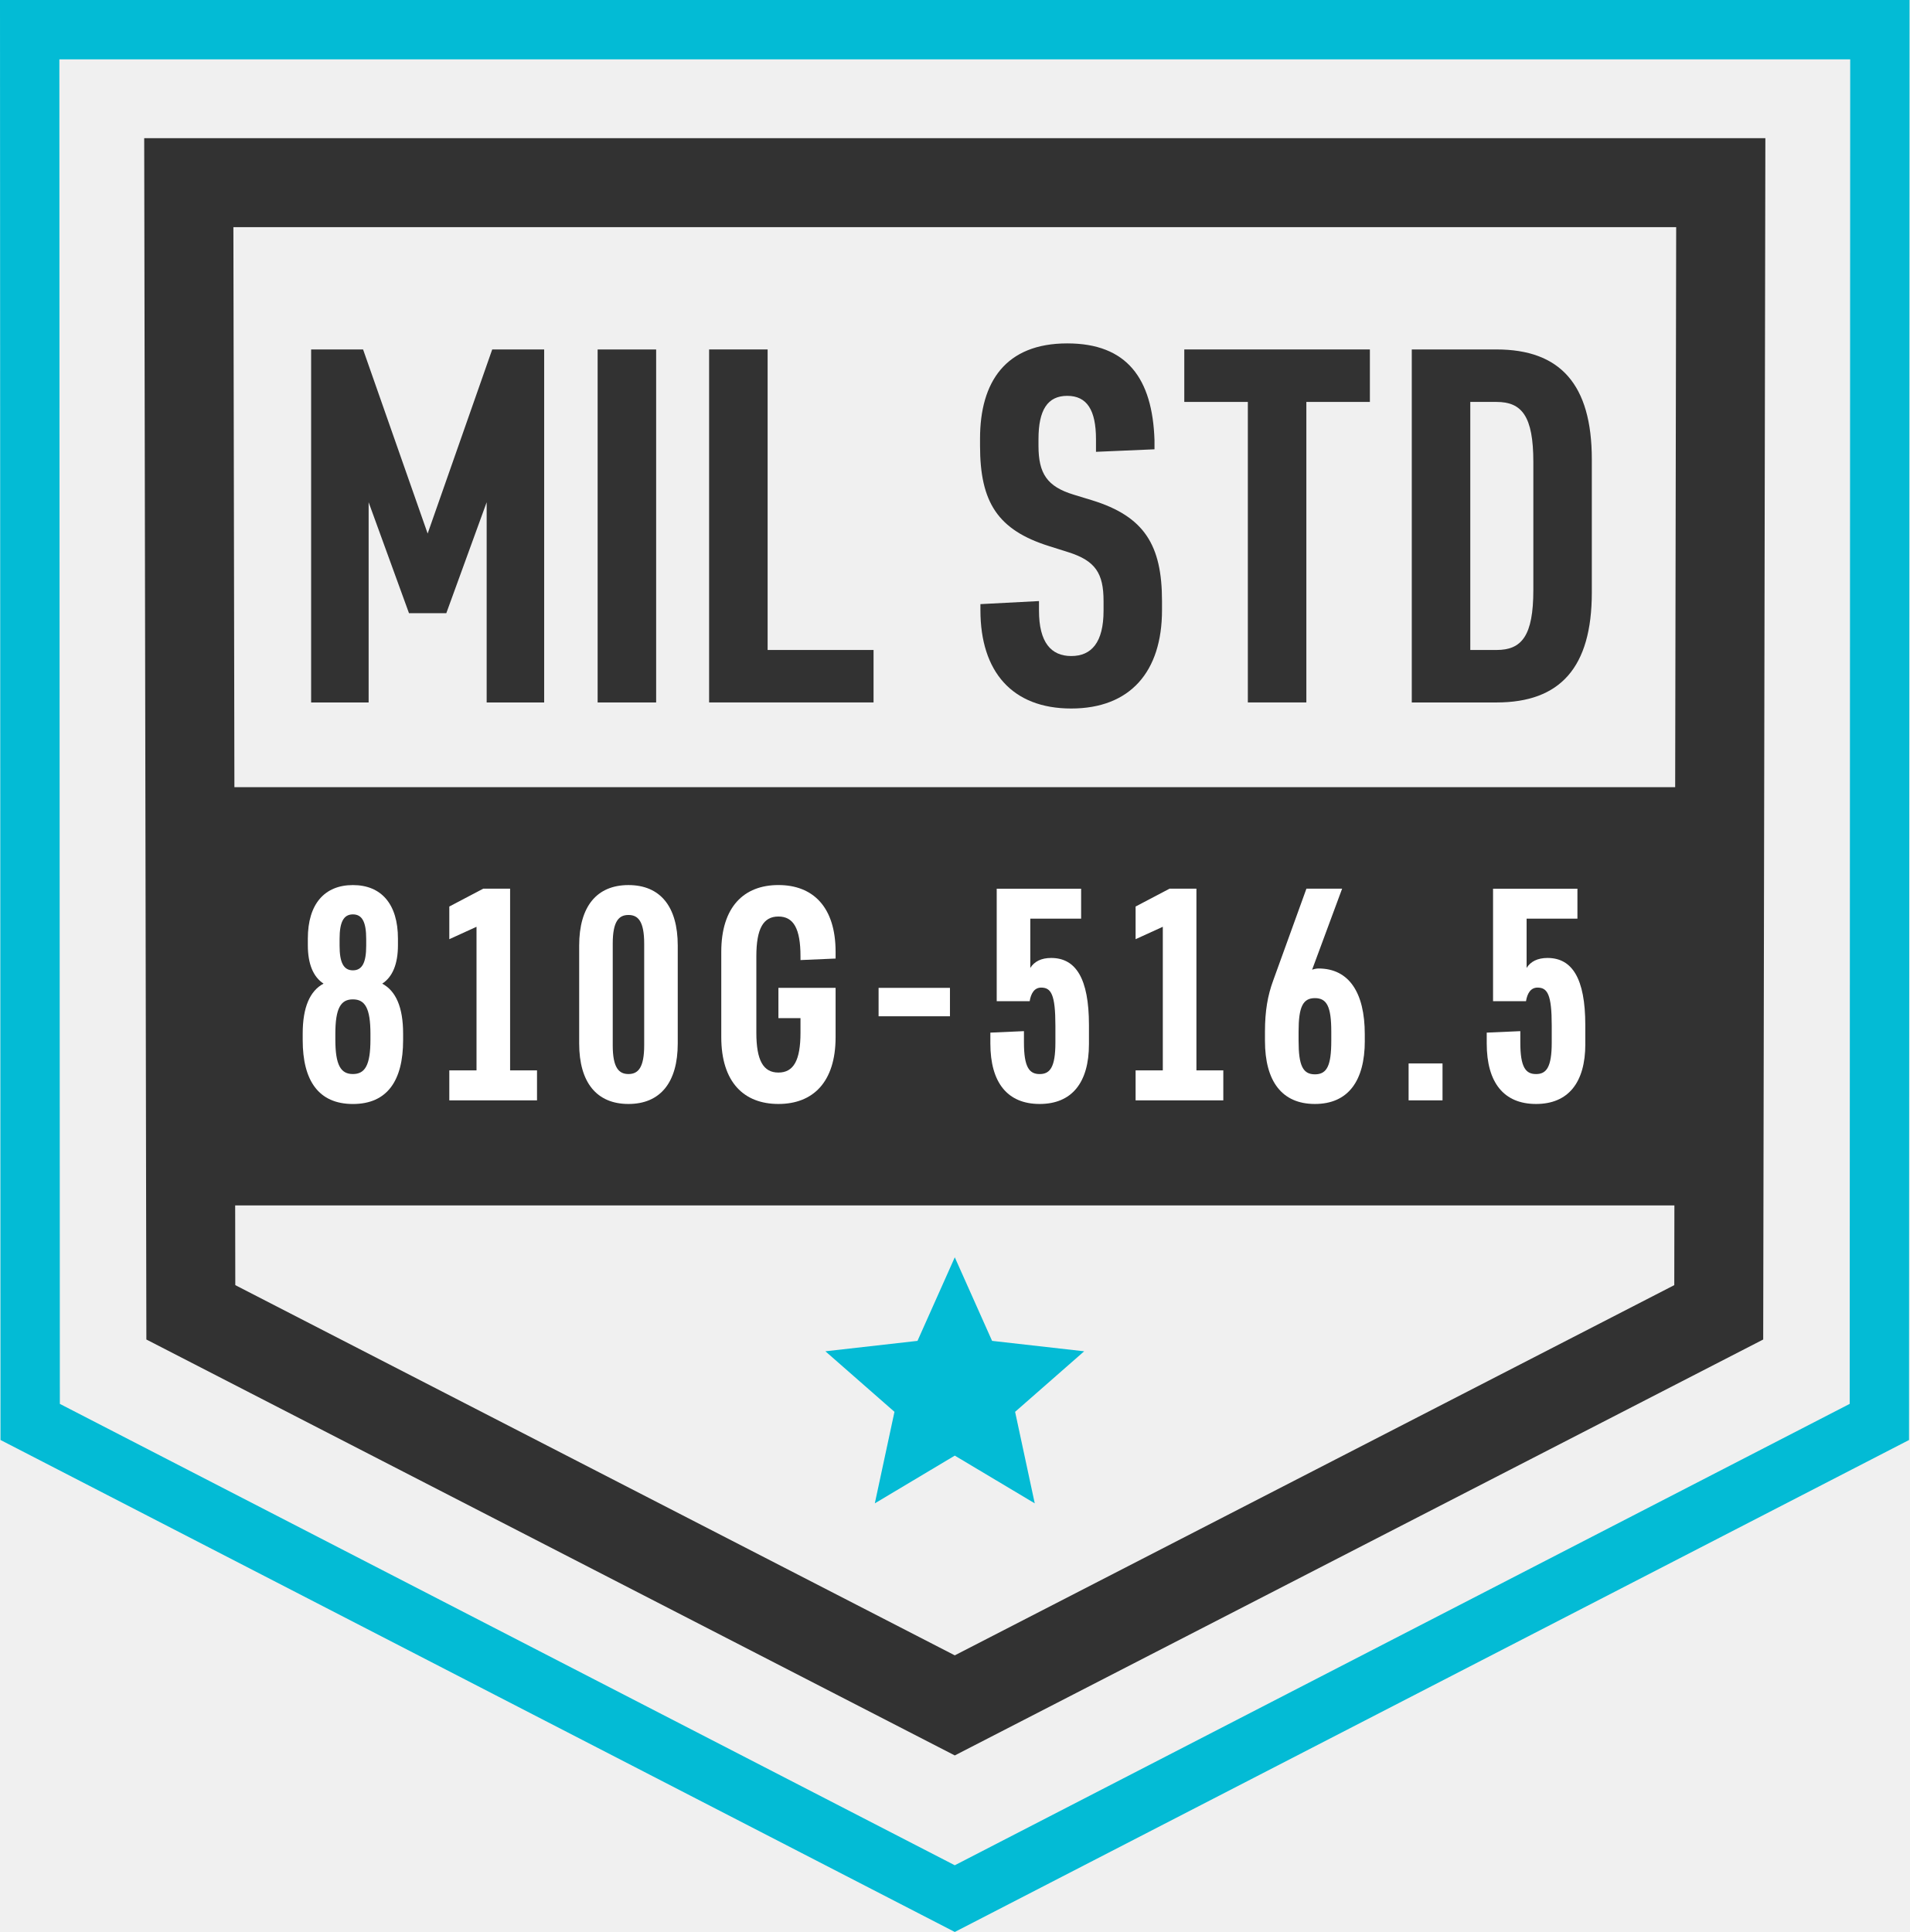
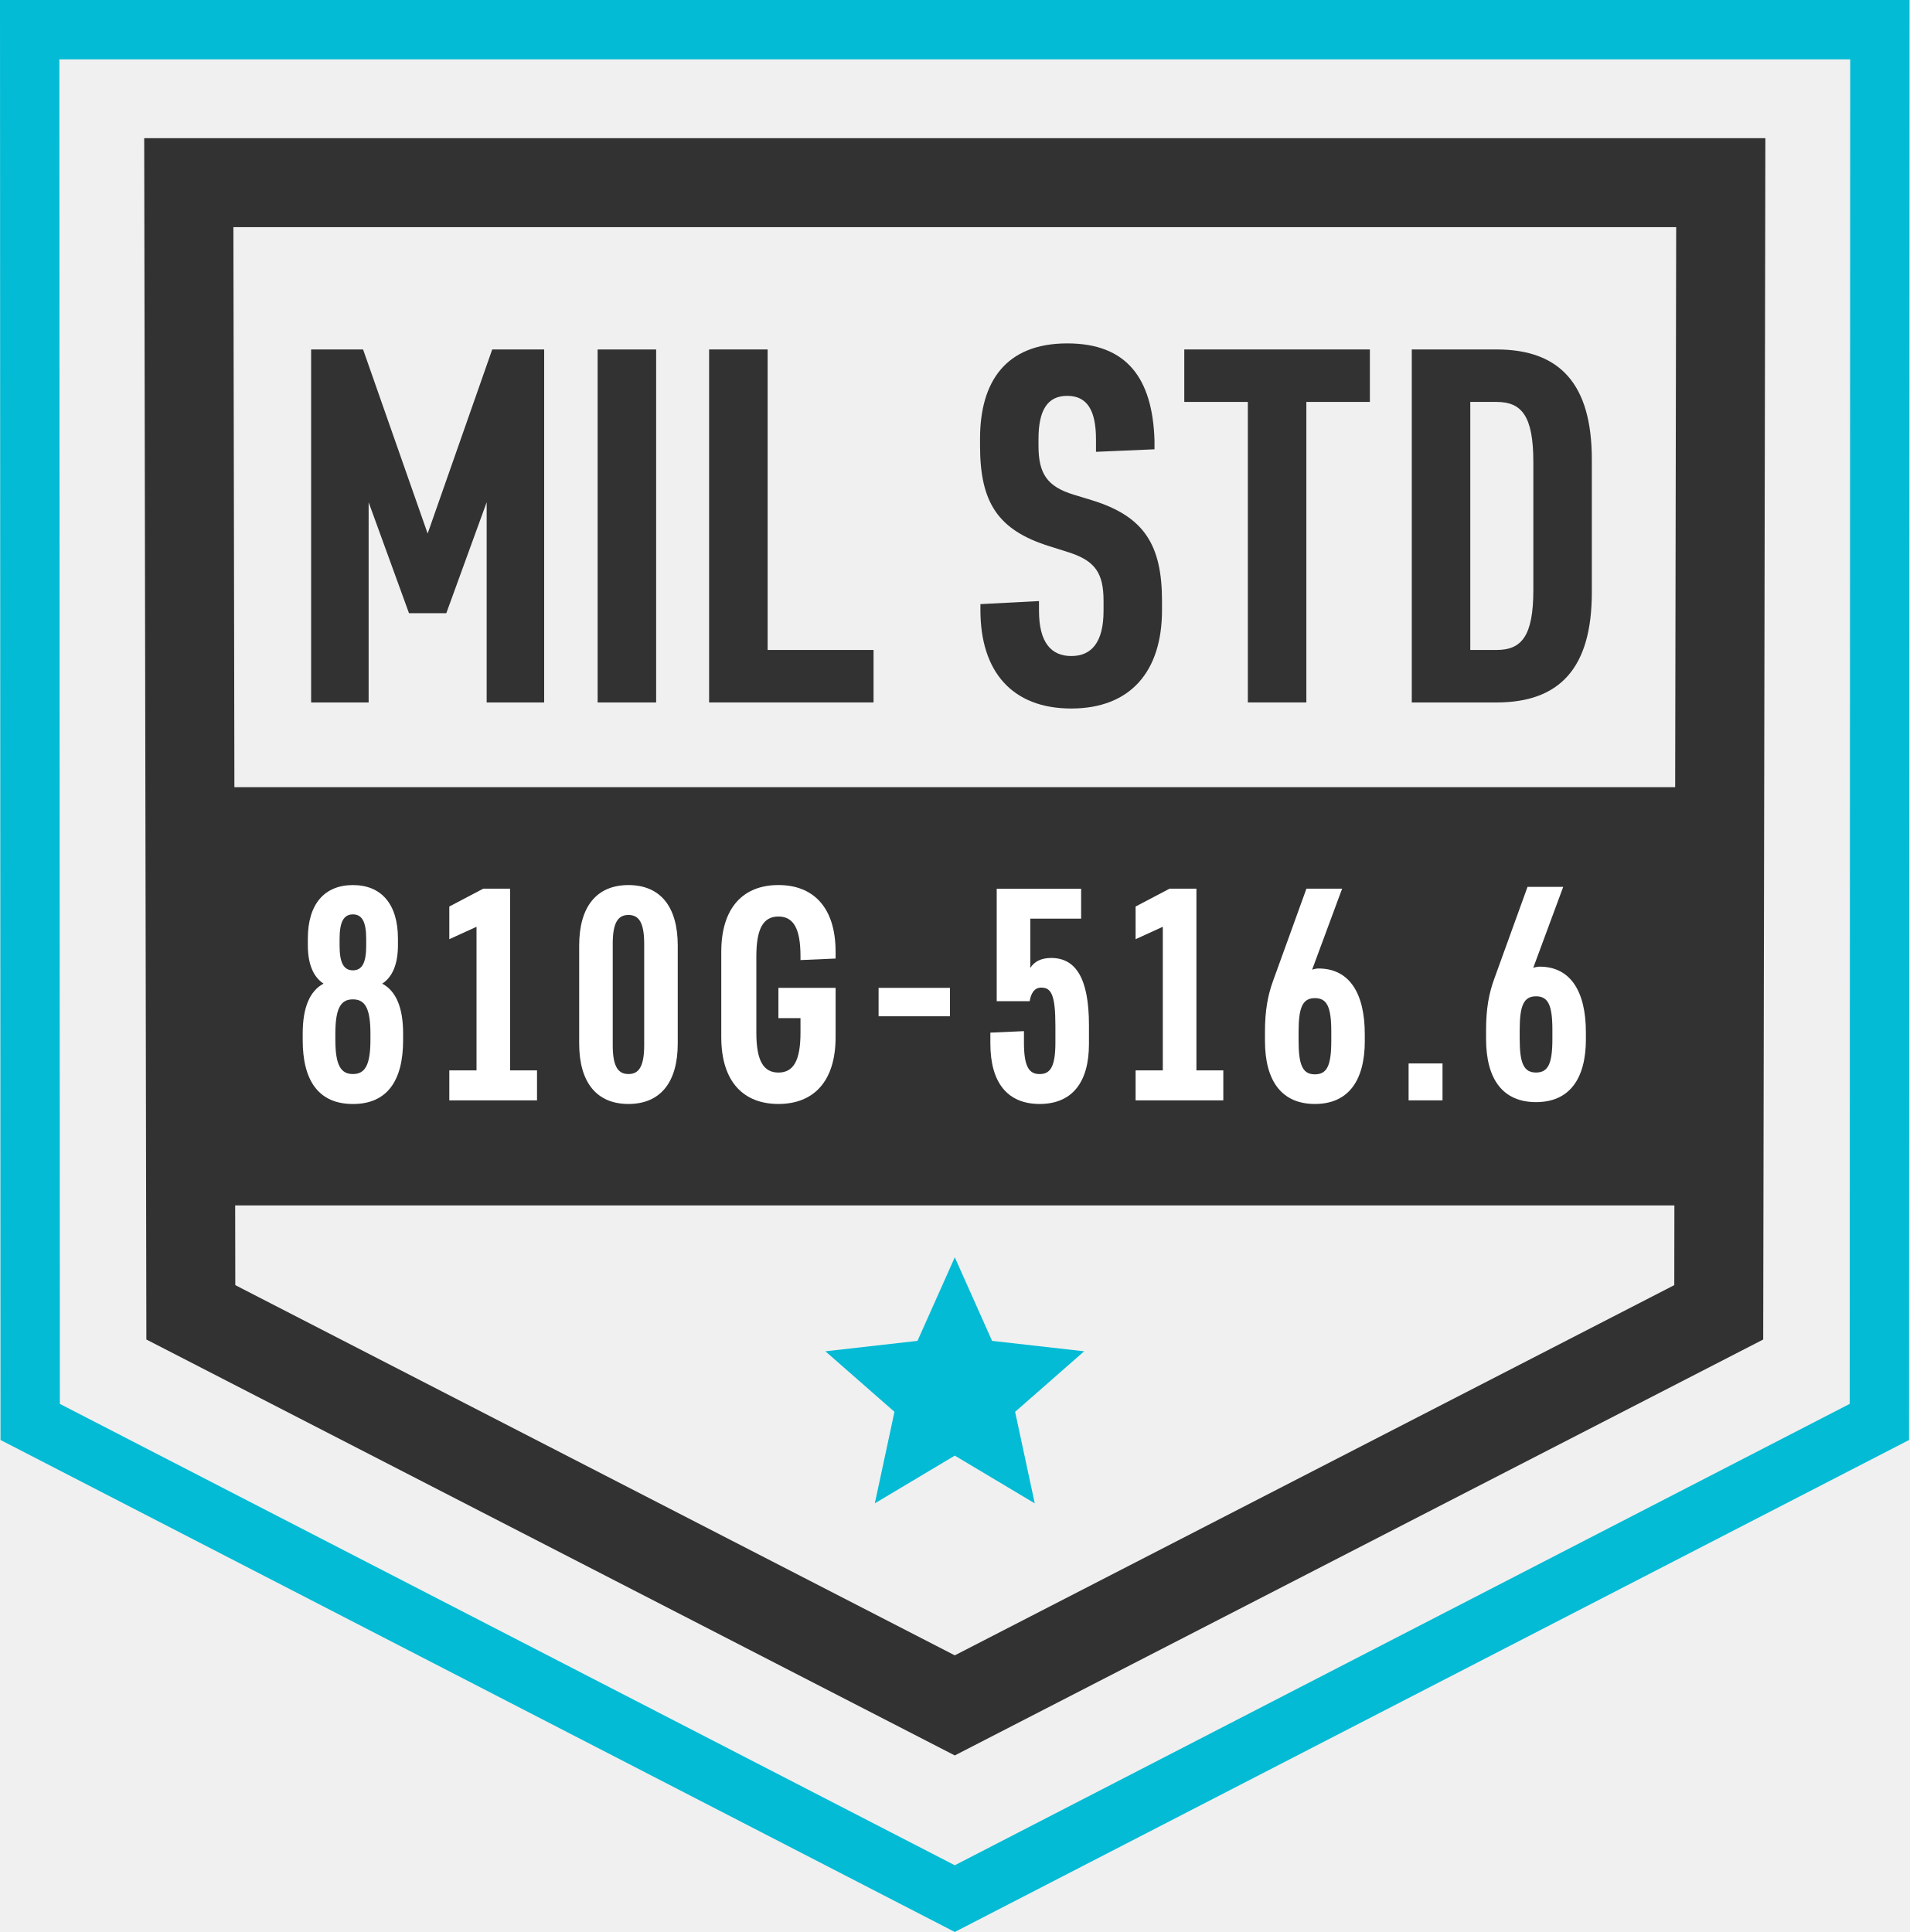
<svg xmlns="http://www.w3.org/2000/svg" version="1.1" id="Layer_1" x="0px" y="0px" width="64.357px" height="65.128px" viewBox="0 0 64.357 65.128" enable-background="new 0 0 64.357 65.128" xml:space="preserve">
  <path fill="#03BBD5" d="M2.017,47.325L2.001,2h60.356L62.34,47.325L32.179,62.878L2.017,47.325z M0,0l0.017,48.542l32.162,16.585  L64.34,48.543L64.357,0H0z" />
  <path fill="#323232" d="M4.86,4.658l0.073,40.497l27.246,14.021l27.246-14.021l0.073-40.497H4.86z M56.492,7.658l-0.034,18.877H7.9  L7.866,7.658H56.492z M32.179,55.802L7.93,43.322l-0.004-2.688h48.506l-0.004,2.688L32.179,55.802z" />
  <polygon fill="#323232" points="12.424,16.931 12.424,23.68 10.486,23.68 10.486,11.781 12.237,11.781 14.413,17.986 16.589,11.781   18.34,11.781 18.34,23.68 16.402,23.68 16.402,16.931 15.042,20.67 13.784,20.67 " />
  <rect x="20.142" y="11.781" fill="#323232" width="1.972" height="11.899" />
  <polygon fill="#323232" points="23.899,11.78 25.871,11.78 25.871,21.911 29.441,21.911 29.441,23.679 23.899,23.679 " />
  <path fill="#323232" d="M33.045,20.365l1.972-0.103v0.324c0,1.07,0.408,1.529,1.088,1.529c0.681,0,1.088-0.459,1.088-1.529v-0.324  c0-0.934-0.272-1.359-1.189-1.648l-0.646-0.204c-1.733-0.544-2.328-1.48-2.328-3.383v-0.238c0-1.921,0.866-3.213,2.94-3.213  c2.006,0,2.872,1.174,2.94,3.264v0.306l-1.972,0.085v-0.425c0-0.986-0.307-1.462-0.969-1.462c-0.663,0-0.969,0.476-0.969,1.462  v0.221c0,0.935,0.289,1.377,1.189,1.649l0.612,0.187c1.768,0.544,2.362,1.513,2.362,3.399v0.306c0,2.074-1.071,3.316-3.06,3.316  s-3.06-1.242-3.06-3.316V20.365z" />
  <polygon fill="#323232" points="39.914,11.78 46.169,11.78 46.169,13.549 44.028,13.549 44.028,23.679 42.056,23.679 42.056,13.549   39.914,13.549 " />
  <path fill="#323232" d="M47.581,23.68v-11.9h2.855c2.143,0,3.213,1.173,3.213,3.706v4.488c0,2.533-1.07,3.706-3.213,3.706H47.581z   M50.437,21.911c0.851,0,1.241-0.476,1.241-2.022v-4.318c0-1.547-0.391-2.022-1.241-2.022h-0.884v8.362H50.437z" />
  <path fill="#FFFFFF" d="M10.202,35.064V34.84c0-0.887,0.244-1.438,0.703-1.682c-0.347-0.225-0.53-0.663-0.53-1.295V31.64  c0-1.162,0.56-1.804,1.519-1.804c0.958,0,1.518,0.642,1.518,1.804v0.224c0,0.632-0.183,1.07-0.53,1.295  c0.459,0.244,0.704,0.795,0.704,1.682v0.225c0,1.356-0.531,2.15-1.692,2.15C10.732,37.215,10.202,36.421,10.202,35.064   M11.302,34.851v0.193c0,0.866,0.184,1.162,0.592,1.162c0.407,0,0.591-0.296,0.591-1.162v-0.193c0-0.867-0.184-1.162-0.591-1.162  C11.486,33.688,11.302,33.983,11.302,34.851 M11.445,31.649v0.234c0,0.561,0.133,0.827,0.449,0.827c0.316,0,0.448-0.266,0.448-0.827  v-0.234c0-0.561-0.132-0.825-0.448-0.825C11.578,30.824,11.445,31.088,11.445,31.649" />
  <polygon fill="#FFFFFF" points="15.143,37.093 15.143,36.083 16.06,36.083 16.06,31.242 15.143,31.66 15.143,30.559 16.285,29.958   17.192,29.958 17.192,36.083 18.099,36.083 18.099,37.093 " />
  <path fill="#FFFFFF" d="M22.842,35.177c0,1.314-0.59,2.038-1.661,2.038c-1.07,0-1.661-0.724-1.661-2.038v-3.302  c0-1.316,0.591-2.039,1.661-2.039c1.071,0,1.661,0.723,1.661,2.039V35.177z M20.651,35.237c0,0.755,0.204,0.969,0.53,0.969  c0.326,0,0.53-0.214,0.53-0.969v-3.425c0-0.754-0.204-0.968-0.53-0.968c-0.326,0-0.53,0.214-0.53,0.968V35.237z" />
  <path fill="#FFFFFF" d="M26.235,33.301h1.927v1.661c0,1.52-0.765,2.253-1.927,2.253s-1.926-0.733-1.926-2.253v-2.874  c0-1.518,0.764-2.253,1.926-2.253s1.927,0.735,1.927,2.253v0.225l-1.183,0.051v-0.123c0-0.938-0.234-1.345-0.744-1.345  c-0.51,0-0.744,0.407-0.744,1.345v2.569c0,0.938,0.234,1.346,0.744,1.346c0.51,0,0.744-0.408,0.744-1.346v-0.488h-0.744V33.301z" />
  <rect x="29.611" y="33.301" fill="#FFFFFF" width="2.405" height="0.958" />
  <path fill="#FFFFFF" d="M36.701,35.196c0,1.305-0.581,2.019-1.662,2.019c-1.08,0-1.661-0.714-1.661-2.038V34.81l1.132-0.05v0.386  c0,0.836,0.184,1.061,0.529,1.061c0.347,0,0.531-0.225,0.531-1.061v-0.57c0-1.05-0.144-1.284-0.479-1.284  c-0.234,0-0.347,0.203-0.388,0.458h-1.111v-3.791h2.845v1.009h-1.713v1.661c0.133-0.214,0.367-0.336,0.703-0.336  c0.826,0,1.274,0.682,1.274,2.262V35.196z" />
  <polygon fill="#FFFFFF" points="38.273,37.093 38.273,36.083 39.19,36.083 39.19,31.242 38.273,31.66 38.273,30.559 39.416,29.958   40.323,29.958 40.323,36.083 41.229,36.083 41.229,37.093 " />
  <path fill="#FFFFFF" d="M45.998,35.085c0,1.365-0.571,2.13-1.682,2.13c-1.111,0-1.683-0.765-1.683-2.13v-0.307  c0-0.703,0.093-1.223,0.276-1.721l1.121-3.099h1.203l-1.011,2.731c0.052-0.02,0.144-0.041,0.215-0.041  c1.029,0,1.56,0.816,1.56,2.212V35.085z M43.766,35.085c0,0.835,0.144,1.131,0.551,1.131s0.551-0.296,0.551-1.131v-0.307  c0-0.835-0.144-1.131-0.551-1.131s-0.551,0.296-0.551,1.131V35.085z" />
  <rect x="47.474" y="35.849" fill="#FFFFFF" width="1.143" height="1.244" />
-   <path fill="#FFFFFF" d="M53.43,35.196c0,1.305-0.581,2.019-1.661,2.019c-1.081,0-1.662-0.714-1.662-2.038V34.81l1.132-0.05v0.386  c0,0.836,0.183,1.061,0.53,1.061c0.346,0,0.529-0.225,0.529-1.061v-0.57c0-1.05-0.143-1.284-0.479-1.284  c-0.235,0-0.347,0.203-0.388,0.458H50.32v-3.791h2.844v1.009h-1.713v1.661c0.133-0.214,0.368-0.336,0.704-0.336  c0.826,0,1.274,0.682,1.274,2.262V35.196z" />
  <polygon fill="#03BBD5" points="32.179,42.384 33.436,45.201 36.54,45.552 34.212,47.593 34.874,50.678 32.179,49.069   29.484,50.678 30.146,47.593 27.818,45.552 30.922,45.201 " />
  <rect fill="none" width="64.357" height="65.128" />
+   <path fill="#FFFFFF" d="M53.45,35.024c0,1.365-0.571,2.129-1.682,2.129c-1.111,0-1.683-0.764-1.683-2.129v-0.307  c0-0.703,0.093-1.223,0.276-1.721l1.121-3.1h1.203l-1.011,2.731c0.052-0.02,0.144-0.041,0.215-0.041c1.029,0,1.56,0.816,1.56,2.213  V35.024z M51.218,35.024c0,0.834,0.144,1.131,0.551,1.131s0.551-0.297,0.551-1.131v-0.307c0-0.836-0.144-1.131-0.551-1.131  s-0.551,0.295-0.551,1.131V35.024z" />
</svg>
